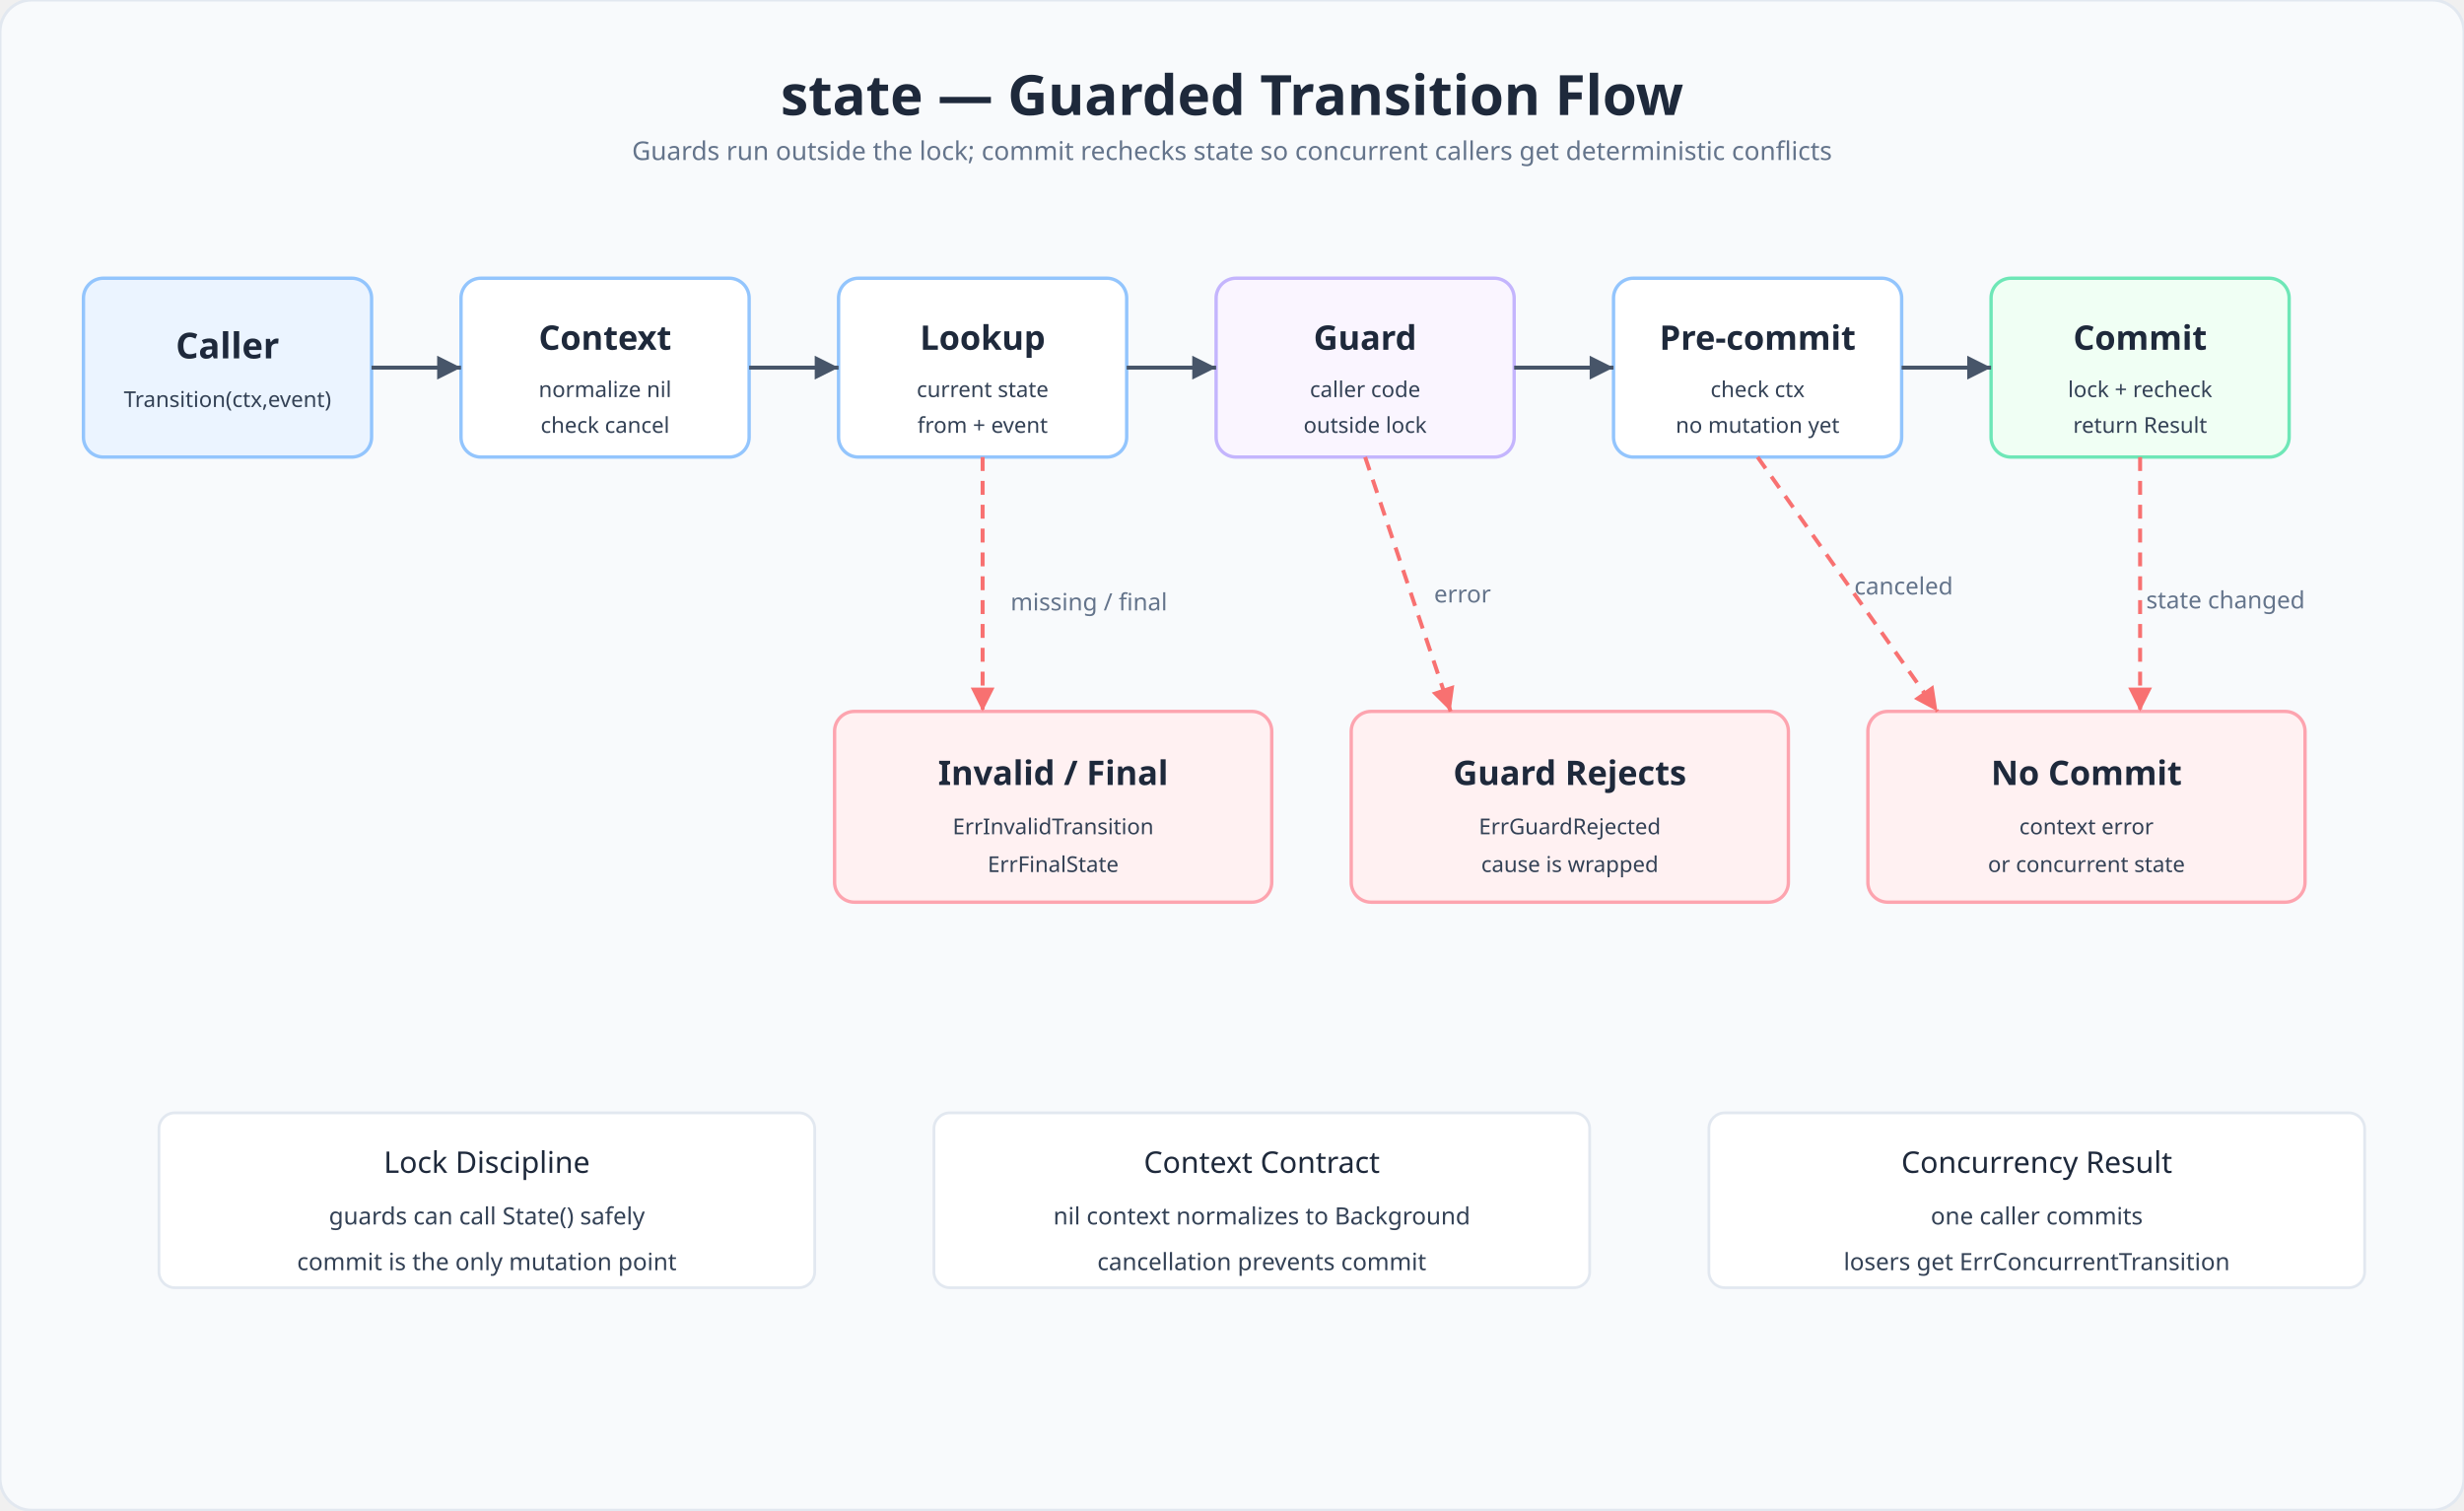
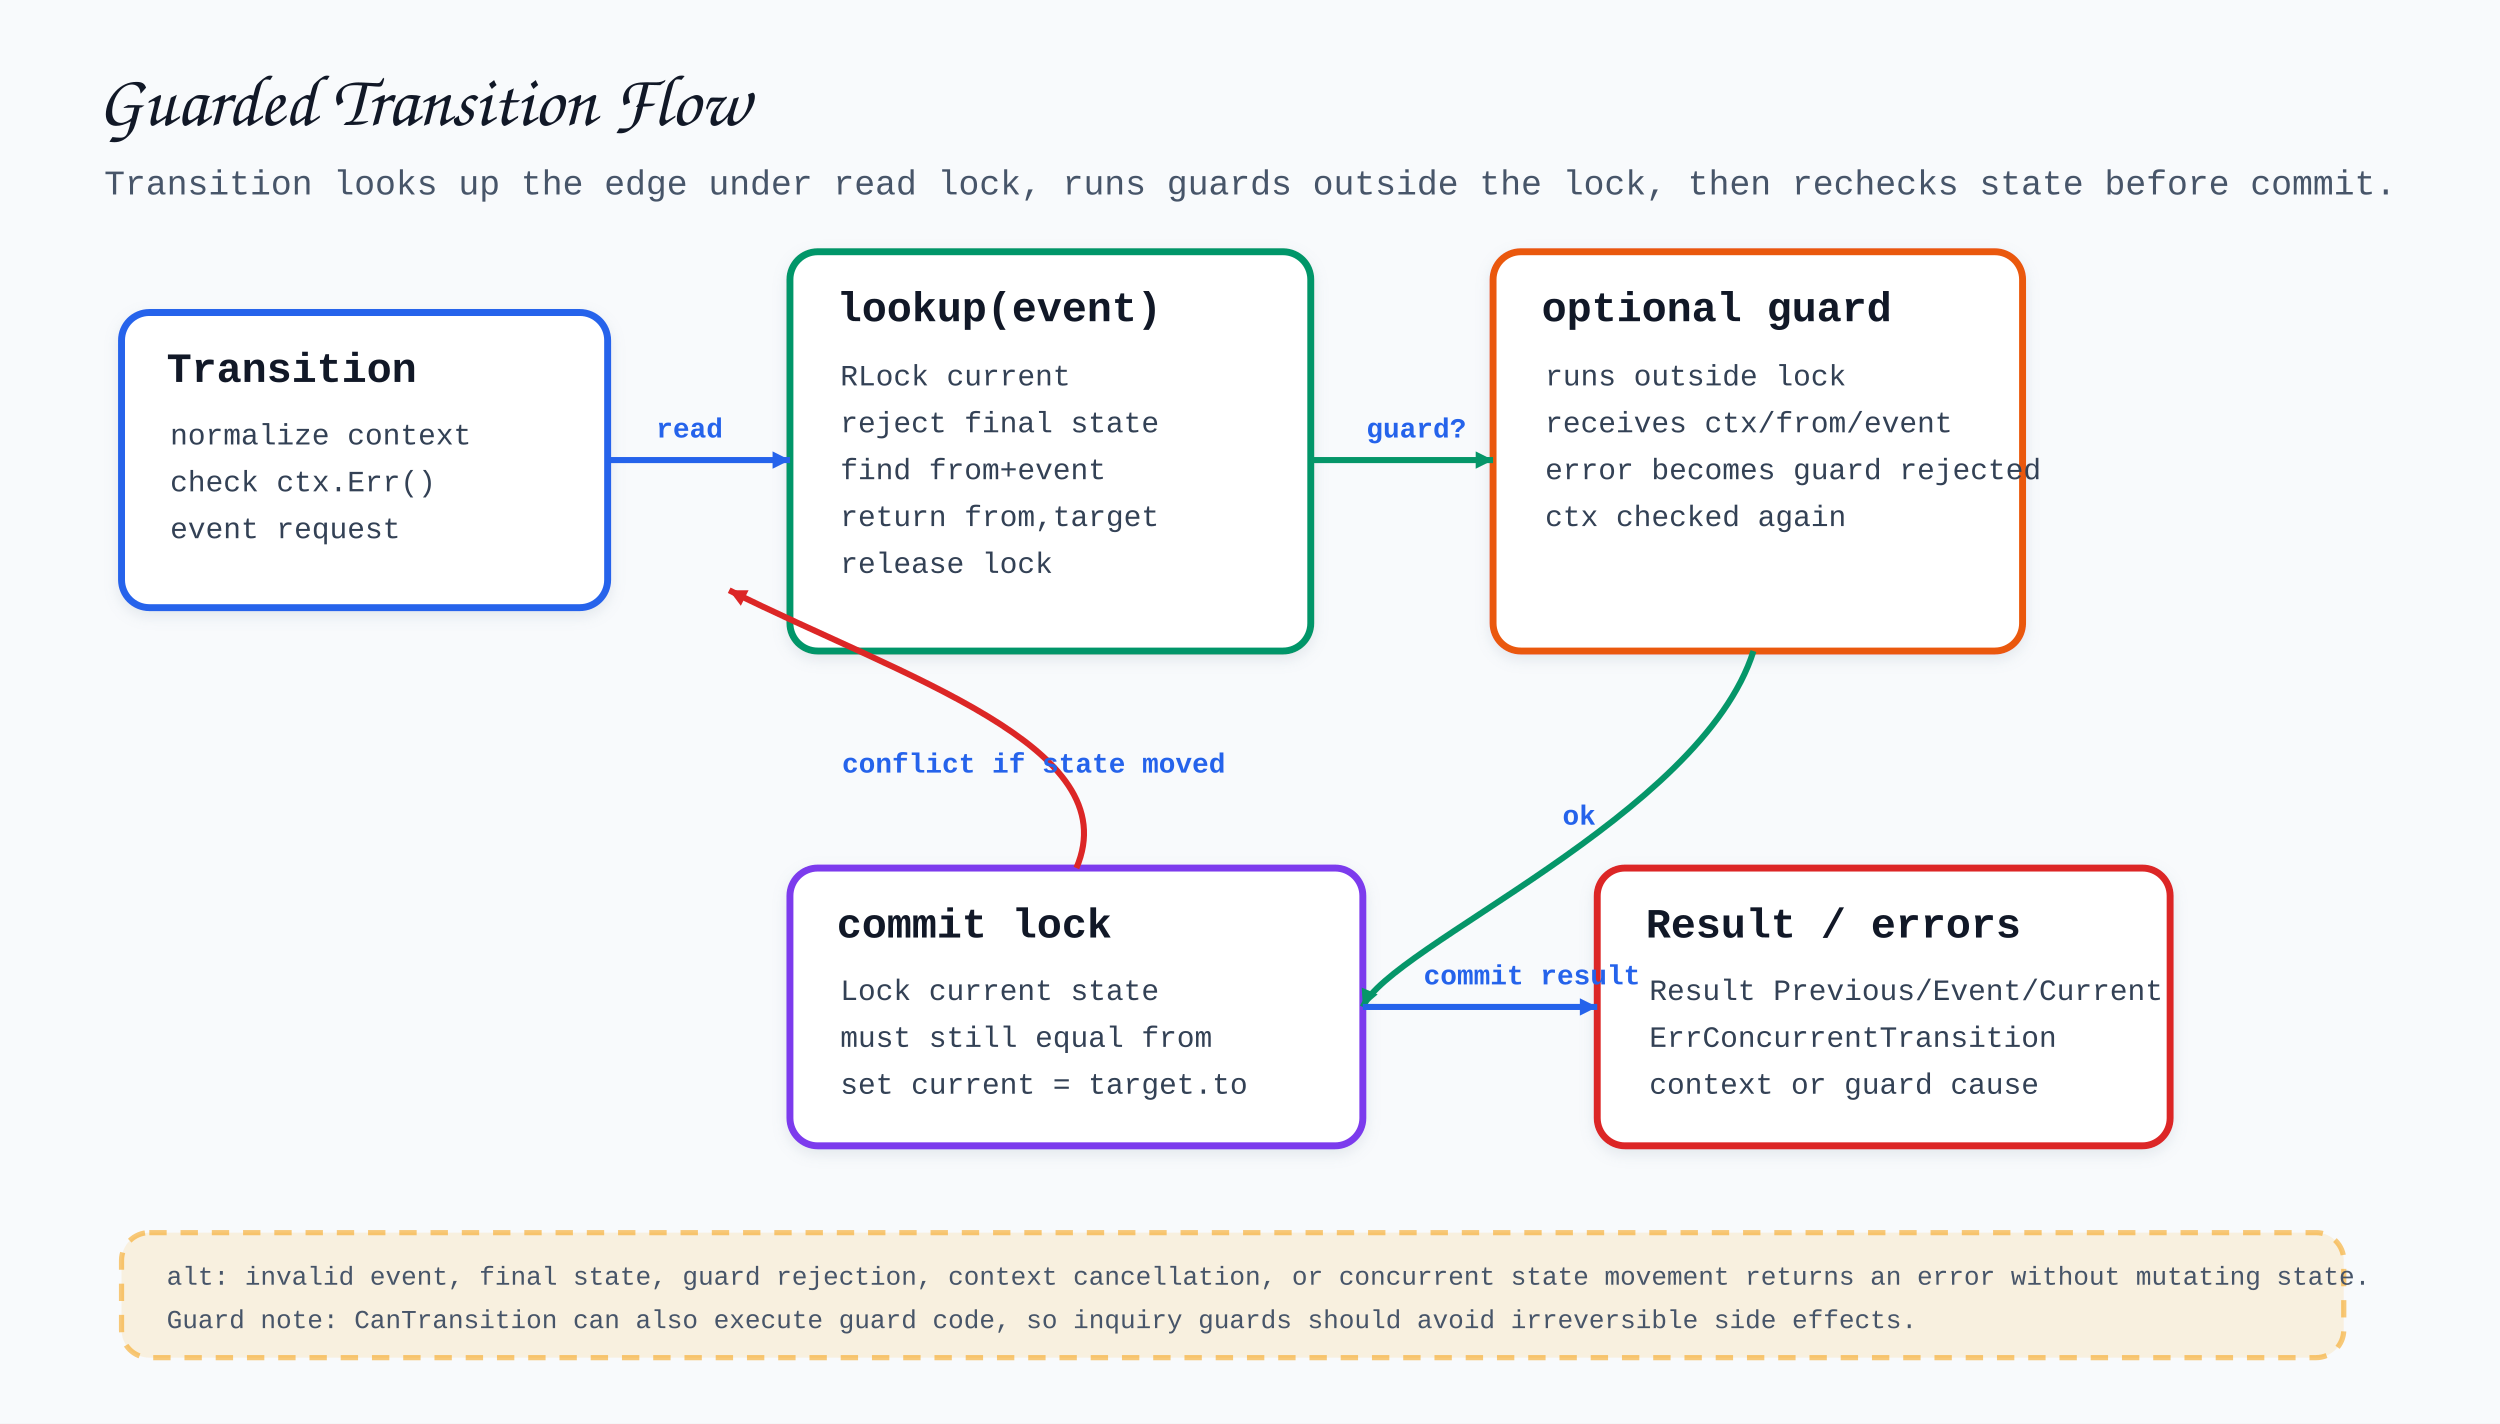
- <svg xmlns="http://www.w3.org/2000/svg" width="1240" height="760" viewBox="0 0 1240 760">
+ <svg xmlns="http://www.w3.org/2000/svg" width="1440" height="820" viewBox="0 0 1440 820">
  <defs>
-     <style>
-       @font-face { font-family: 'Architects Daughter'; src: url('/Users/debop/Library/Fonts/ArchitectsDaughter-Regular.ttf'); }
-       @font-face { font-family: 'Comic Mono'; src: url('/Users/debop/Library/Fonts/ComicMono.ttf'); font-weight: normal; }
-       @font-face { font-family: 'Comic Mono'; src: url('/Users/debop/Library/Fonts/ComicMono-Bold.ttf'); font-weight: bold; }
-     </style>
-     <marker id="arrowhead" markerWidth="8" markerHeight="8" refX="7" refY="4" orient="auto">
-       <path d="M 1 1 L 7 4 L 1 7 Z" fill="#475569" />
+     <marker id="arrow" markerWidth="12" markerHeight="10" refX="10" refY="5" orient="auto" markerUnits="userSpaceOnUse">
+       <path d="M0,0 L10,5 L0,10 z" fill="#2563eb" />
    </marker>
-     <marker id="arrowhead-error" markerWidth="8" markerHeight="8" refX="7" refY="4" orient="auto">
-       <path d="M 1 1 L 7 4 L 1 7 Z" fill="#F87171" />
+     <marker id="arrow-green" markerWidth="12" markerHeight="10" refX="10" refY="5" orient="auto" markerUnits="userSpaceOnUse">
+       <path d="M0,0 L10,5 L0,10 z" fill="#059669" />
    </marker>
+     <marker id="arrow-red" markerWidth="12" markerHeight="10" refX="10" refY="5" orient="auto" markerUnits="userSpaceOnUse">
+       <path d="M0,0 L10,5 L0,10 z" fill="#dc2626" />
+     </marker>
+     <filter id="shadow" x="-10%" y="-10%" width="120%" height="125%">
+       <feDropShadow dx="0" dy="3" stdDeviation="4" flood-color="#94a3b8" flood-opacity=".22" />
+     </filter>
  </defs>
-   <rect x="0" y="0" width="1240" height="760" fill="#F8FAFC" stroke="#E2E8F0" stroke-width="1.5" rx="16" />
-   <text x="620" y="48" font-family="Architects Daughter" font-size="28" fill="#1E293B" font-weight="bold" text-anchor="middle" dominant-baseline="middle">state — Guarded Transition Flow</text>
-   <text x="620" y="76" font-family="Comic Mono" font-size="13" fill="#64748B" text-anchor="middle" dominant-baseline="middle">Guards run outside the lock; commit rechecks state so concurrent callers get deterministic conflicts</text>
-   <rect x="42" y="140" width="145" height="90" fill="#EBF4FF" stroke="#93C5FD" stroke-width="1.7" rx="10" />
-   <text x="114.5" y="174" font-family="Architects Daughter" font-size="18" fill="#1E293B" font-weight="bold" text-anchor="middle" dominant-baseline="middle">Caller</text>
-   <text x="114.5" y="201" font-family="Comic Mono" font-size="11" fill="#334155" text-anchor="middle" dominant-baseline="middle">Transition(ctx,event)</text>
-   <rect x="232" y="140" width="145" height="90" fill="white" stroke="#93C5FD" stroke-width="1.7" rx="10" />
-   <text x="304.5" y="170" font-family="Architects Daughter" font-size="17" fill="#1E293B" font-weight="bold" text-anchor="middle" dominant-baseline="middle">Context</text>
-   <text x="304.5" y="196" font-family="Comic Mono" font-size="11" fill="#334155" text-anchor="middle" dominant-baseline="middle">normalize nil</text>
-   <text x="304.5" y="214" font-family="Comic Mono" font-size="11" fill="#334155" text-anchor="middle" dominant-baseline="middle">check cancel</text>
-   <rect x="422" y="140" width="145" height="90" fill="white" stroke="#93C5FD" stroke-width="1.7" rx="10" />
-   <text x="494.5" y="170" font-family="Architects Daughter" font-size="17" fill="#1E293B" font-weight="bold" text-anchor="middle" dominant-baseline="middle">Lookup</text>
-   <text x="494.5" y="196" font-family="Comic Mono" font-size="11" fill="#334155" text-anchor="middle" dominant-baseline="middle">current state</text>
-   <text x="494.5" y="214" font-family="Comic Mono" font-size="11" fill="#334155" text-anchor="middle" dominant-baseline="middle">from + event</text>
-   <rect x="612" y="140" width="150" height="90" fill="#FAF5FF" stroke="#C4B5FD" stroke-width="1.7" rx="10" />
-   <text x="687" y="170" font-family="Architects Daughter" font-size="17" fill="#1E293B" font-weight="bold" text-anchor="middle" dominant-baseline="middle">Guard</text>
-   <text x="687" y="196" font-family="Comic Mono" font-size="11" fill="#334155" text-anchor="middle" dominant-baseline="middle">caller code</text>
-   <text x="687" y="214" font-family="Comic Mono" font-size="11" fill="#334155" text-anchor="middle" dominant-baseline="middle">outside lock</text>
-   <rect x="812" y="140" width="145" height="90" fill="white" stroke="#93C5FD" stroke-width="1.7" rx="10" />
-   <text x="884.5" y="170" font-family="Architects Daughter" font-size="17" fill="#1E293B" font-weight="bold" text-anchor="middle" dominant-baseline="middle">Pre-commit</text>
-   <text x="884.5" y="196" font-family="Comic Mono" font-size="11" fill="#334155" text-anchor="middle" dominant-baseline="middle">check ctx</text>
-   <text x="884.5" y="214" font-family="Comic Mono" font-size="11" fill="#334155" text-anchor="middle" dominant-baseline="middle">no mutation yet</text>
-   <rect x="1002" y="140" width="150" height="90" fill="#F0FFF4" stroke="#6EE7B7" stroke-width="1.7" rx="10" />
-   <text x="1077" y="170" font-family="Architects Daughter" font-size="17" fill="#1E293B" font-weight="bold" text-anchor="middle" dominant-baseline="middle">Commit</text>
-   <text x="1077" y="196" font-family="Comic Mono" font-size="11" fill="#334155" text-anchor="middle" dominant-baseline="middle">lock + recheck</text>
-   <text x="1077" y="214" font-family="Comic Mono" font-size="11" fill="#334155" text-anchor="middle" dominant-baseline="middle">return Result</text>
-   <path d="M 187 185 L 232 185" fill="none" stroke="#475569" stroke-width="2" marker-end="url(#arrowhead)" />
-   <path d="M 377 185 L 422 185" fill="none" stroke="#475569" stroke-width="2" marker-end="url(#arrowhead)" />
-   <path d="M 567 185 L 612 185" fill="none" stroke="#475569" stroke-width="2" marker-end="url(#arrowhead)" />
-   <path d="M 762 185 L 812 185" fill="none" stroke="#475569" stroke-width="2" marker-end="url(#arrowhead)" />
-   <path d="M 957 185 L 1002 185" fill="none" stroke="#475569" stroke-width="2" marker-end="url(#arrowhead)" />
-   <rect x="420" y="358" width="220" height="96" fill="#FFF1F2" stroke="#FDA4AF" stroke-width="1.7" rx="10" />
-   <text x="530" y="389" font-family="Architects Daughter" font-size="17" fill="#1E293B" font-weight="bold" text-anchor="middle" dominant-baseline="middle">Invalid / Final</text>
-   <text x="530" y="416" font-family="Comic Mono" font-size="11" fill="#334155" text-anchor="middle" dominant-baseline="middle">ErrInvalidTransition</text>
-   <text x="530" y="435" font-family="Comic Mono" font-size="11" fill="#334155" text-anchor="middle" dominant-baseline="middle">ErrFinalState</text>
-   <rect x="680" y="358" width="220" height="96" fill="#FFF1F2" stroke="#FDA4AF" stroke-width="1.7" rx="10" />
-   <text x="790" y="389" font-family="Architects Daughter" font-size="17" fill="#1E293B" font-weight="bold" text-anchor="middle" dominant-baseline="middle">Guard Rejects</text>
-   <text x="790" y="416" font-family="Comic Mono" font-size="11" fill="#334155" text-anchor="middle" dominant-baseline="middle">ErrGuardRejected</text>
-   <text x="790" y="435" font-family="Comic Mono" font-size="11" fill="#334155" text-anchor="middle" dominant-baseline="middle">cause is wrapped</text>
-   <rect x="940" y="358" width="220" height="96" fill="#FFF1F2" stroke="#FDA4AF" stroke-width="1.7" rx="10" />
-   <text x="1050" y="389" font-family="Architects Daughter" font-size="17" fill="#1E293B" font-weight="bold" text-anchor="middle" dominant-baseline="middle">No Commit</text>
-   <text x="1050" y="416" font-family="Comic Mono" font-size="11" fill="#334155" text-anchor="middle" dominant-baseline="middle">context error</text>
-   <text x="1050" y="435" font-family="Comic Mono" font-size="11" fill="#334155" text-anchor="middle" dominant-baseline="middle">or concurrent state</text>
-   <path d="M 494.5 230 L 494.5 358" fill="none" stroke="#F87171" stroke-width="2" stroke-dasharray="7,5" marker-end="url(#arrowhead-error)" />
-   <text x="548" y="303" font-family="Comic Mono" font-size="12" fill="#64748B" text-anchor="middle" dominant-baseline="middle">missing / final</text>
-   <path d="M 687 230 L 730 358" fill="none" stroke="#F87171" stroke-width="2" stroke-dasharray="7,5" marker-end="url(#arrowhead-error)" />
-   <text x="736" y="299" font-family="Comic Mono" font-size="12" fill="#64748B" text-anchor="middle" dominant-baseline="middle">error</text>
-   <path d="M 884.5 230 L 975 358" fill="none" stroke="#F87171" stroke-width="2" stroke-dasharray="7,5" marker-end="url(#arrowhead-error)" />
-   <text x="958" y="295" font-family="Comic Mono" font-size="12" fill="#64748B" text-anchor="middle" dominant-baseline="middle">canceled</text>
-   <path d="M 1077 230 L 1077 358" fill="none" stroke="#F87171" stroke-width="2" stroke-dasharray="7,5" marker-end="url(#arrowhead-error)" />
-   <text x="1120" y="302" font-family="Comic Mono" font-size="12" fill="#64748B" text-anchor="middle" dominant-baseline="middle">state changed</text>
-   <rect x="80" y="560" width="330" height="88" fill="white" stroke="#E2E8F0" stroke-width="1.4" rx="8" />
-   <text x="245" y="585" font-family="Architects Daughter" font-size="15" fill="#1E293B" text-anchor="middle" dominant-baseline="middle">Lock Discipline</text>
-   <text x="245" y="612" font-family="Comic Mono" font-size="12" fill="#334155" text-anchor="middle" dominant-baseline="middle">guards can call State() safely</text>
-   <text x="245" y="635" font-family="Comic Mono" font-size="12" fill="#334155" text-anchor="middle" dominant-baseline="middle">commit is the only mutation point</text>
-   <rect x="470" y="560" width="330" height="88" fill="white" stroke="#E2E8F0" stroke-width="1.4" rx="8" />
-   <text x="635" y="585" font-family="Architects Daughter" font-size="15" fill="#1E293B" text-anchor="middle" dominant-baseline="middle">Context Contract</text>
-   <text x="635" y="612" font-family="Comic Mono" font-size="12" fill="#334155" text-anchor="middle" dominant-baseline="middle">nil context normalizes to Background</text>
-   <text x="635" y="635" font-family="Comic Mono" font-size="12" fill="#334155" text-anchor="middle" dominant-baseline="middle">cancellation prevents commit</text>
-   <rect x="860" y="560" width="330" height="88" fill="white" stroke="#E2E8F0" stroke-width="1.4" rx="8" />
-   <text x="1025" y="585" font-family="Architects Daughter" font-size="15" fill="#1E293B" text-anchor="middle" dominant-baseline="middle">Concurrency Result</text>
-   <text x="1025" y="612" font-family="Comic Mono" font-size="12" fill="#334155" text-anchor="middle" dominant-baseline="middle">one caller commits</text>
-   <text x="1025" y="635" font-family="Comic Mono" font-size="12" fill="#334155" text-anchor="middle" dominant-baseline="middle">losers get ErrConcurrentTransition</text>
+   <style>
+   @font-face{font-family:'Architects Daughter';src:local('Architects Daughter');}
+   @font-face{font-family:'Comic Mono';src:local('Comic Mono');}
+   .bg{fill:#f8fafc}.title{font:42px 'Architects Daughter','Comic Sans MS',cursive;fill:#111827}.sub{font:20px 'Comic Mono','Courier New',monospace;fill:#475569}.card-title{font:24px 'Comic Mono','Courier New',monospace;font-weight:700;fill:#111827}.body{font:17px 'Comic Mono','Courier New',monospace;fill:#334155}.small{font:15px 'Comic Mono','Courier New',monospace;fill:#475569}.label{font:16px 'Comic Mono','Courier New',monospace;fill:#2563eb;font-weight:700}.line{stroke:#2563eb;stroke-width:3.5;fill:none;marker-end:url(#arrow)}.line-green{stroke:#059669;stroke-width:3.5;fill:none;marker-end:url(#arrow-green)}.line-red{stroke:#dc2626;stroke-width:3.5;fill:none;marker-end:url(#arrow-red)}.dash{stroke:#64748b;stroke-width:3;stroke-dasharray:9 8;fill:none;marker-end:url(#arrow)}.card{fill:#fff;stroke-width:4}.alt{fill:#f59e0b;fill-opacity:.12;stroke:#f59e0b;stroke-opacity:.55;stroke-dasharray:10 8;stroke-width:3}
+ </style>
+   <rect class="bg" width="1440" height="820" />
+   <text class="title" x="56" y="72">Guarded Transition Flow</text>
+   <text class="sub" x="60" y="112">Transition looks up the edge under read lock, runs guards outside the lock, then rechecks state before commit.</text>
+   <rect class="card" x="70" y="180" width="280" height="170" rx="16" fill="#eff6ff" stroke="#2563eb" filter="url(#shadow)" />
+   <text class="card-title" x="96" y="220">Transition</text>
+   <text class="body" x="98" y="256">normalize context</text>
+   <text class="body" x="98" y="283">check ctx.Err()</text>
+   <text class="body" x="98" y="310">event request</text>
+   <rect class="card" x="455" y="145" width="300" height="230" rx="16" fill="#ecfdf5" stroke="#059669" filter="url(#shadow)" />
+   <text class="card-title" x="482" y="185">lookup(event)</text>
+   <text class="body" x="484" y="222">RLock current</text>
+   <text class="body" x="484" y="249">reject final state</text>
+   <text class="body" x="484" y="276">find from+event</text>
+   <text class="body" x="484" y="303">return from,target</text>
+   <text class="body" x="484" y="330">release lock</text>
+   <rect class="card" x="860" y="145" width="305" height="230" rx="16" fill="#fff7ed" stroke="#ea580c" filter="url(#shadow)" />
+   <text class="card-title" x="888" y="185">optional guard</text>
+   <text class="body" x="890" y="222">runs outside lock</text>
+   <text class="body" x="890" y="249">receives ctx/from/event</text>
+   <text class="body" x="890" y="276">error becomes guard rejected</text>
+   <text class="body" x="890" y="303">ctx checked again</text>
+   <rect class="card" x="455" y="500" width="330" height="160" rx="16" fill="#f5f3ff" stroke="#7c3aed" filter="url(#shadow)" />
+   <text class="card-title" x="482" y="540">commit lock</text>
+   <text class="body" x="484" y="576">Lock current state</text>
+   <text class="body" x="484" y="603">must still equal from</text>
+   <text class="body" x="484" y="630">set current = target.to</text>
+   <rect class="card" x="920" y="500" width="330" height="160" rx="16" fill="#fef2f2" stroke="#dc2626" filter="url(#shadow)" />
+   <text class="card-title" x="948" y="540">Result / errors</text>
+   <text class="body" x="950" y="576">Result Previous/Event/Current</text>
+   <text class="body" x="950" y="603">ErrConcurrentTransition</text>
+   <text class="body" x="950" y="630">context or guard cause</text>
+   <path class="line" d="M350 265 L455 265" />
+   <text class="label" x="378" y="252">read</text>
+   <path class="line-green" d="M755 265 L860 265" />
+   <text class="label" x="787" y="252">guard?</text>
+   <path class="line-green" d="M1010 375 C980 470 800 545 785 580" />
+   <text class="label" x="900" y="475">ok</text>
+   <path class="line" d="M785 580 L920 580" />
+   <text class="label" x="820" y="567">commit result</text>
+   <path class="line-red" d="M620 500 C650 430 520 390 420 340" />
+   <text class="label" x="485" y="445">conflict if state moved</text>
+   <rect class="alt" x="70" y="710" width="1280" height="72" rx="16" />
+   <text class="small" x="96" y="740">alt: invalid event, final state, guard rejection, context cancellation, or concurrent state movement returns an error without mutating state.</text>
+   <text class="small" x="96" y="765">Guard note: CanTransition can also execute guard code, so inquiry guards should avoid irreversible side effects.</text>
</svg>
